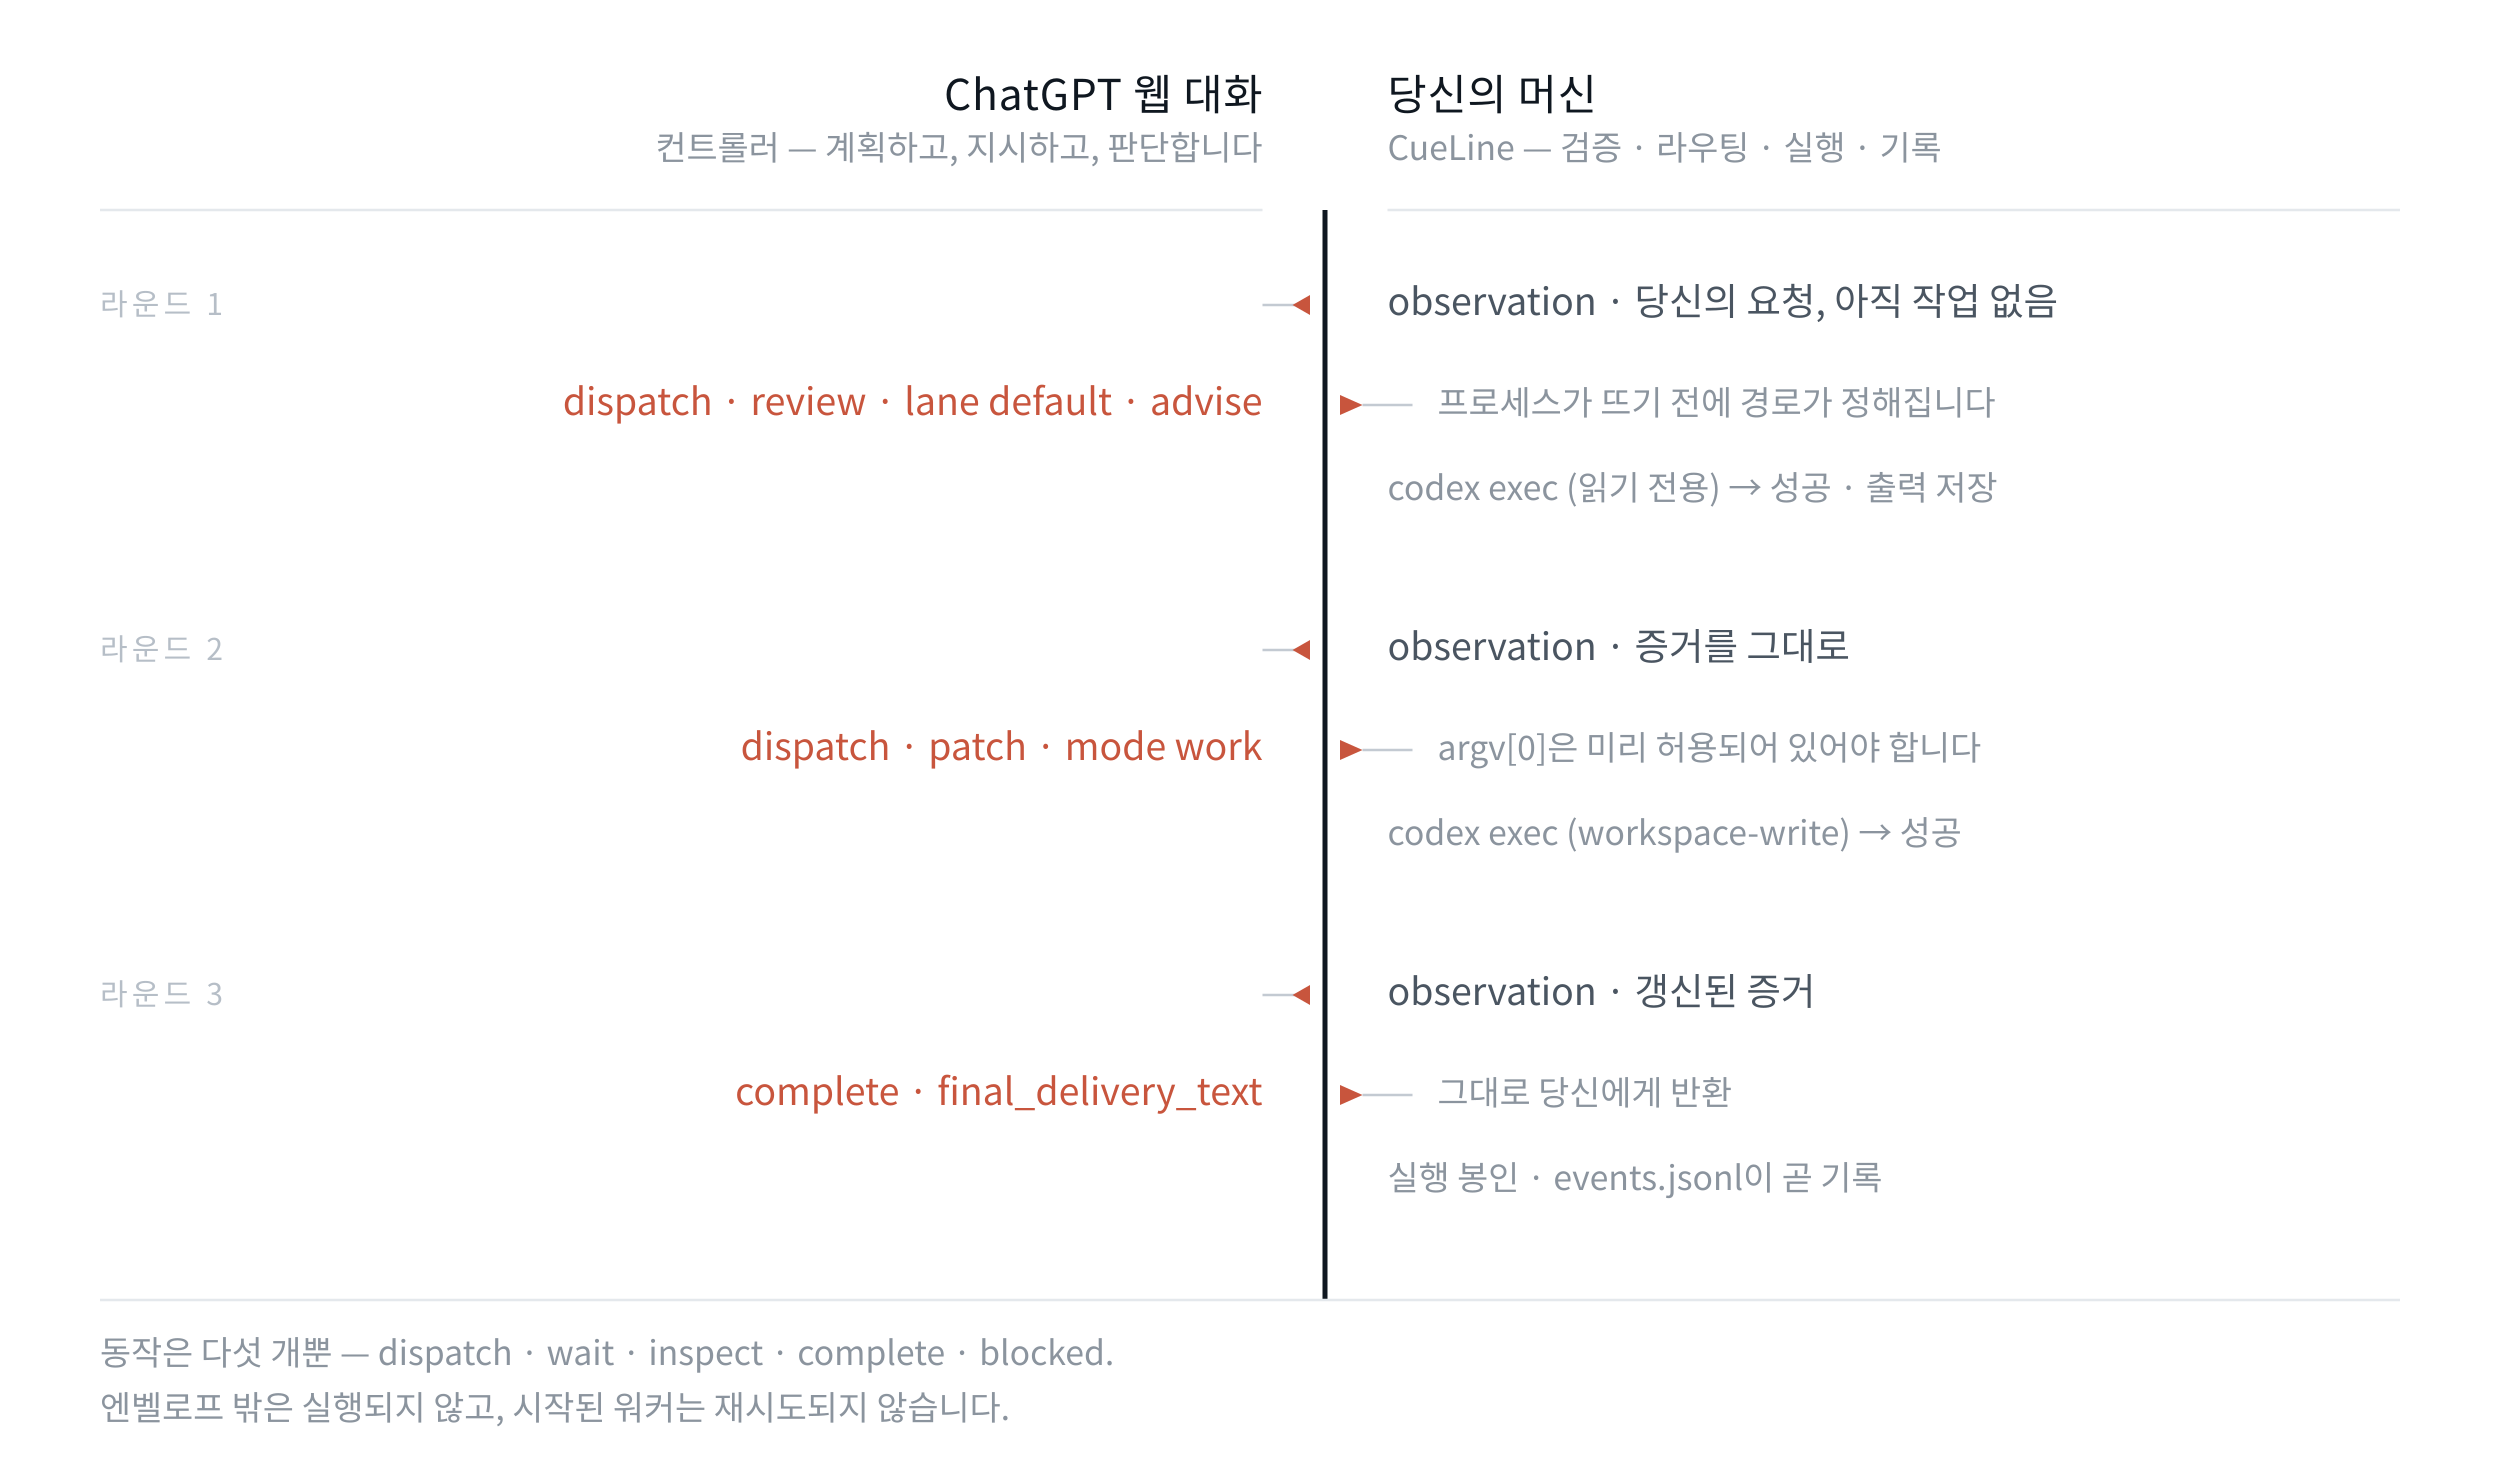
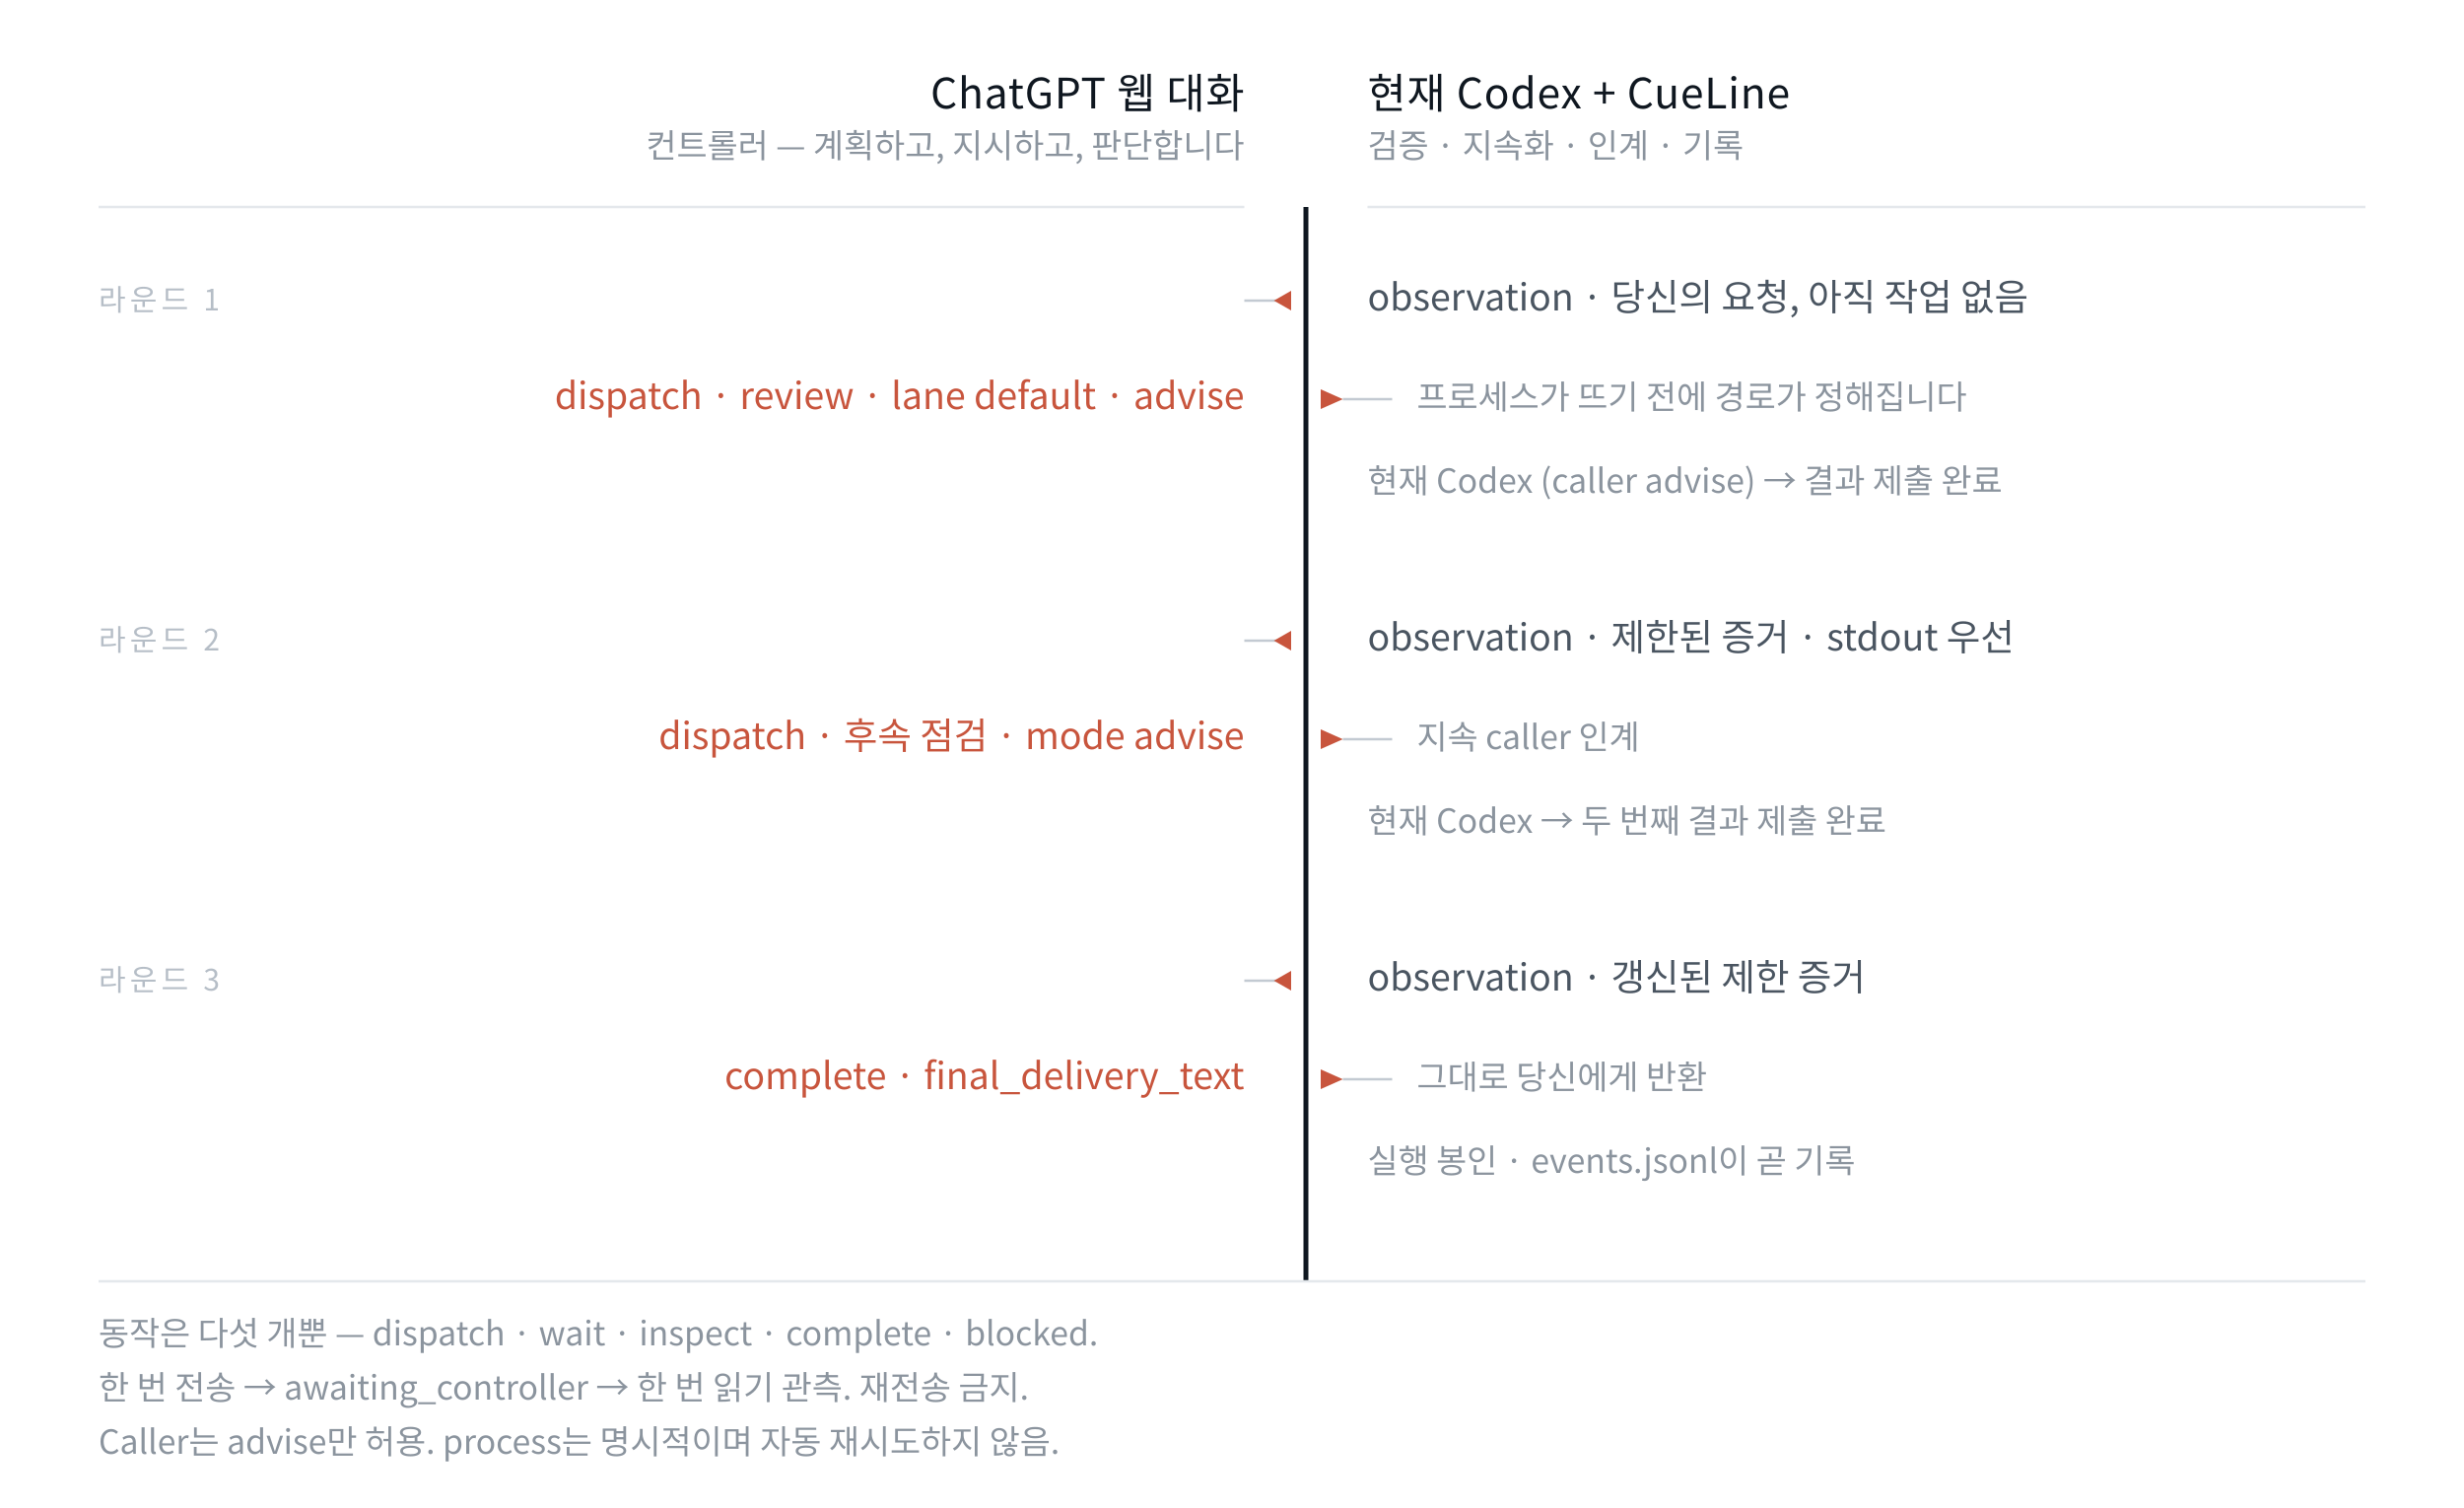
- <svg xmlns="http://www.w3.org/2000/svg" viewBox="0 0 1000 590" width="1000" height="590" role="img" aria-label="CueLine 실행 한 번을 프롬프트북처럼 읽기: 머신이 관측을 보내고, 컨트롤러가 명령 하나를 내리고, 등록된 runner가 실행하며, complete가 나올 때까지 이어집니다.">
+ <svg xmlns="http://www.w3.org/2000/svg" viewBox="0 0 1000 612" width="1000" height="612" role="img" aria-label="CueLine 실행 한 번을 프롬프트북처럼 읽기: 머신이 관측을 보내고, 컨트롤러가 명령 하나를 내리고, 등록된 runner가 실행하며, complete가 나올 때까지 이어집니다.">
  <style>
    text { font-family: ui-monospace, SFMono-Regular, Menlo, Consolas, "Apple SD Gothic Neo", "Noto Sans CJK KR", "Malgun Gothic", monospace }
    .hd   { fill: #0F1720; font-size: 17px; letter-spacing: .02em }
    .sub  { fill: #8B949E; font-size: 13.5px }
    .rule { stroke: #E4E8EC; stroke-width: 1 }
    .spine{ stroke: #0F1720; stroke-width: 2 }
    .tick { stroke: #C3CAD2; stroke-width: 1 }
    .say  { fill: #C8553D; font-size: 15px }
    .obs  { fill: #4A5561; font-size: 15px }
    .note { fill: #8B949E; font-size: 13.5px }
    .rnd  { fill: #B6BEC7; font-size: 12px; letter-spacing: .14em }
    .foot { fill: #8B949E; font-size: 13.5px }
    .cue  { fill: #C8553D }
    @media (prefers-color-scheme: dark) {
      .hd { fill: #E6EDF3 }
      .sub, .note, .foot { fill: #7D8590 }
      .rule { stroke: #21262D }
      .spine { stroke: #C9D1D9 }
      .tick { stroke: #30363D }
      .say { fill: #E0674C }
      .obs { fill: #ADBAC7 }
      .rnd { fill: #484F58 }
      .cue { fill: #E0674C }
    }
  </style>
  <text x="505" y="44" class="hd" text-anchor="end">ChatGPT 웹 대화</text>
  <text x="505" y="64" class="sub" text-anchor="end">컨트롤러 — 계획하고, 지시하고, 판단합니다</text>
-   <text x="555" y="44" class="hd">당신의 머신</text>
-   <text x="555" y="64" class="sub">CueLine — 검증 · 라우팅 · 실행 · 기록</text>
+   <text x="555" y="44" class="hd">현재 Codex + CueLine</text>
+   <text x="555" y="64" class="sub">검증 · 지속화 · 인계 · 기록</text>
  <path d="M40 84H505" class="rule" />
  <path d="M555 84H960" class="rule" />
  <path d="M530 84V520" class="spine" />
  <text x="40" y="126" class="rnd">라운드 1</text>
  <path d="M505 122H524" class="tick" />
  <text x="555" y="126" class="obs">observation · 당신의 요청, 아직 작업 없음</text>
  <path d="M524 118 517 122 524 126z" class="cue" />
  <path d="M536 158 545 162 536 166z" class="cue" />
  <text x="505" y="166" class="say" text-anchor="end">dispatch · review · lane default · advise</text>
  <path d="M545 162H565" class="tick" />
  <text x="575" y="166" class="note">프로세스가 뜨기 전에 경로가 정해집니다</text>
-   <text x="555" y="200" class="note">codex exec (읽기 전용) → 성공 · 출력 저장</text>
+   <text x="555" y="200" class="note">현재 Codex (caller advise) → 결과 제출 완료</text>
  <text x="40" y="264" class="rnd">라운드 2</text>
  <path d="M505 260H524" class="tick" />
-   <text x="555" y="264" class="obs">observation · 증거를 그대로</text>
+   <text x="555" y="264" class="obs">observation · 제한된 증거 · stdout 우선</text>
  <path d="M524 256 517 260 524 264z" class="cue" />
  <path d="M536 296 545 300 536 304z" class="cue" />
-   <text x="505" y="304" class="say" text-anchor="end">dispatch · patch · mode work</text>
+   <text x="505" y="304" class="say" text-anchor="end">dispatch · 후속 점검 · mode advise</text>
  <path d="M545 300H565" class="tick" />
-   <text x="575" y="304" class="note">argv[0]은 미리 허용되어 있어야 합니다</text>
-   <text x="555" y="338" class="note">codex exec (workspace-write) → 성공</text>
+   <text x="575" y="304" class="note">지속 caller 인계</text>
+   <text x="555" y="338" class="note">현재 Codex → 두 번째 결과 제출 완료</text>
  <text x="40" y="402" class="rnd">라운드 3</text>
  <path d="M505 398H524" class="tick" />
-   <text x="555" y="402" class="obs">observation · 갱신된 증거</text>
+   <text x="555" y="402" class="obs">observation · 갱신된 제한 증거</text>
  <path d="M524 394 517 398 524 402z" class="cue" />
  <path d="M536 434 545 438 536 442z" class="cue" />
  <text x="505" y="442" class="say" text-anchor="end">complete · final_delivery_text</text>
  <path d="M545 438H565" class="tick" />
  <text x="575" y="442" class="note">그대로 당신에게 반환</text>
  <text x="555" y="476" class="note">실행 봉인 · events.jsonl이 곧 기록</text>
  <path d="M40 520H960" class="rule" />
  <text x="40" y="546" class="foot">동작은 다섯 개뿐 — dispatch · wait · inspect · complete · blocked.</text>
-   <text x="40" y="568" class="foot">엔벨로프 밖은 실행되지 않고, 시작된 워커는 재시도되지 않습니다.</text>
+   <text x="40" y="568" class="foot">한 번 전송 → awaiting_controller → 한 번 읽기 관측. 재전송 금지.</text>
+   <text x="40" y="590" class="foot">Caller는 advise만 허용. process는 명시적이며 자동 재시도하지 않음.</text>
</svg>
